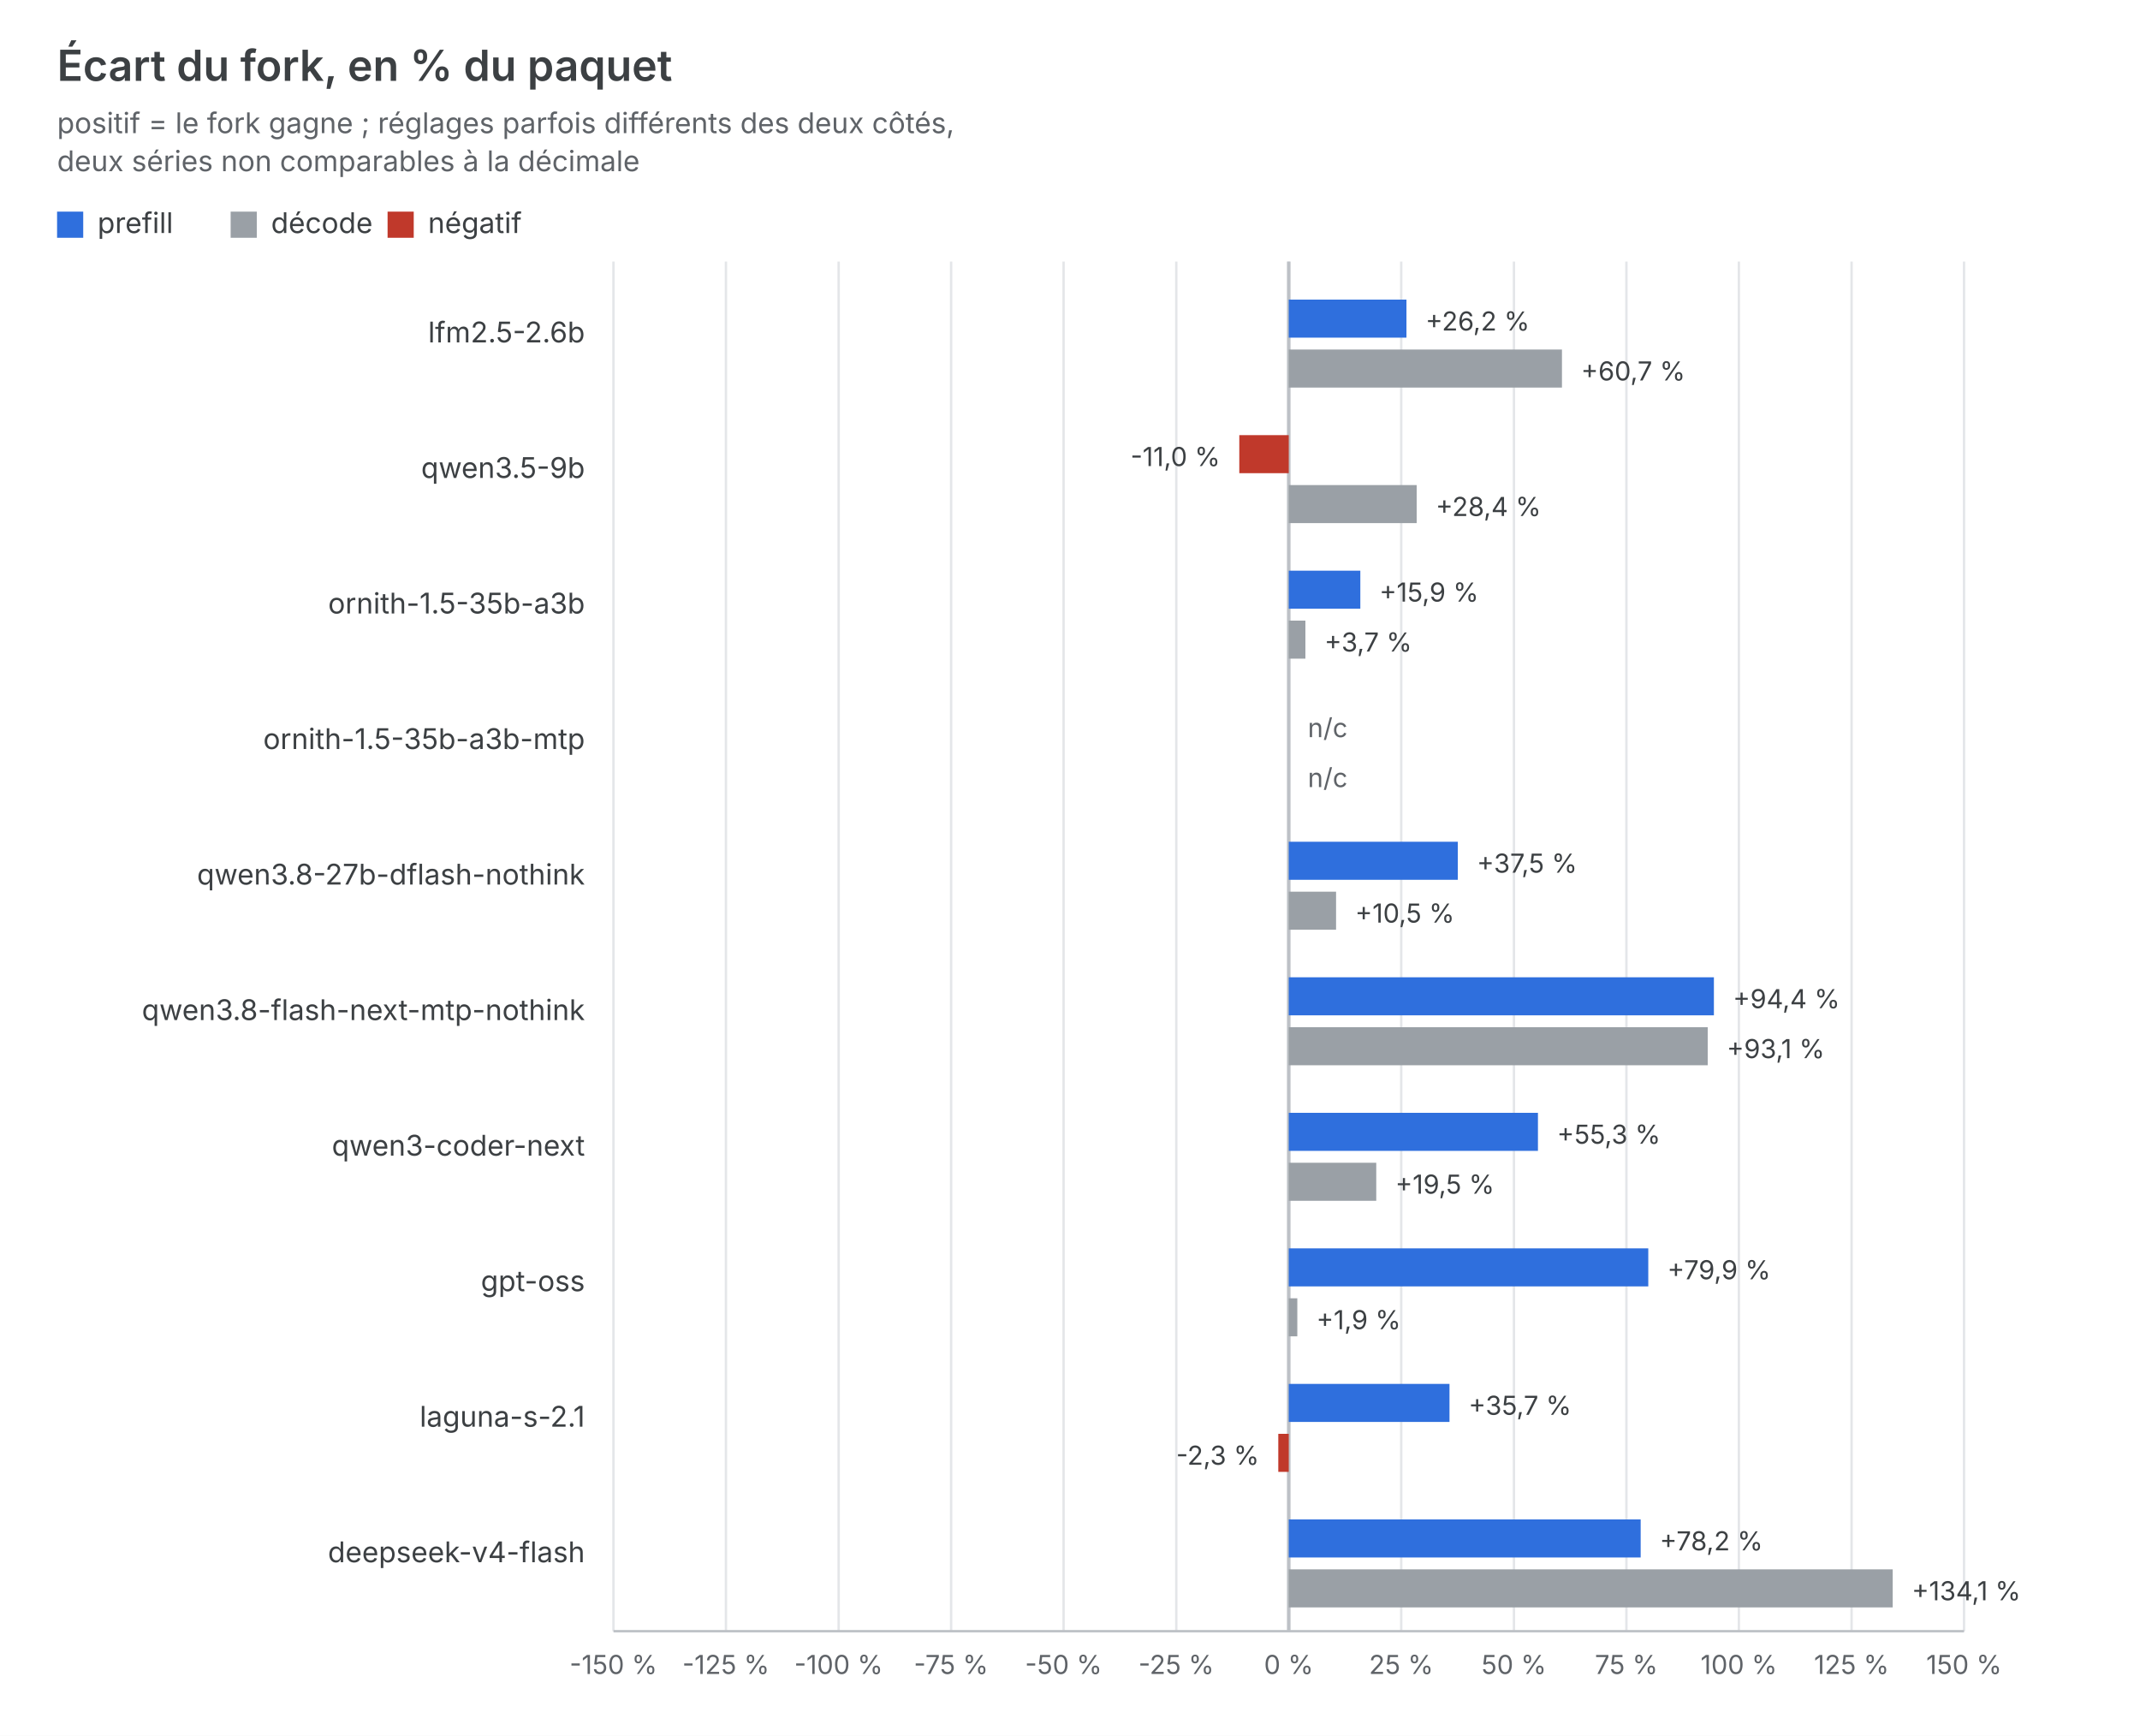
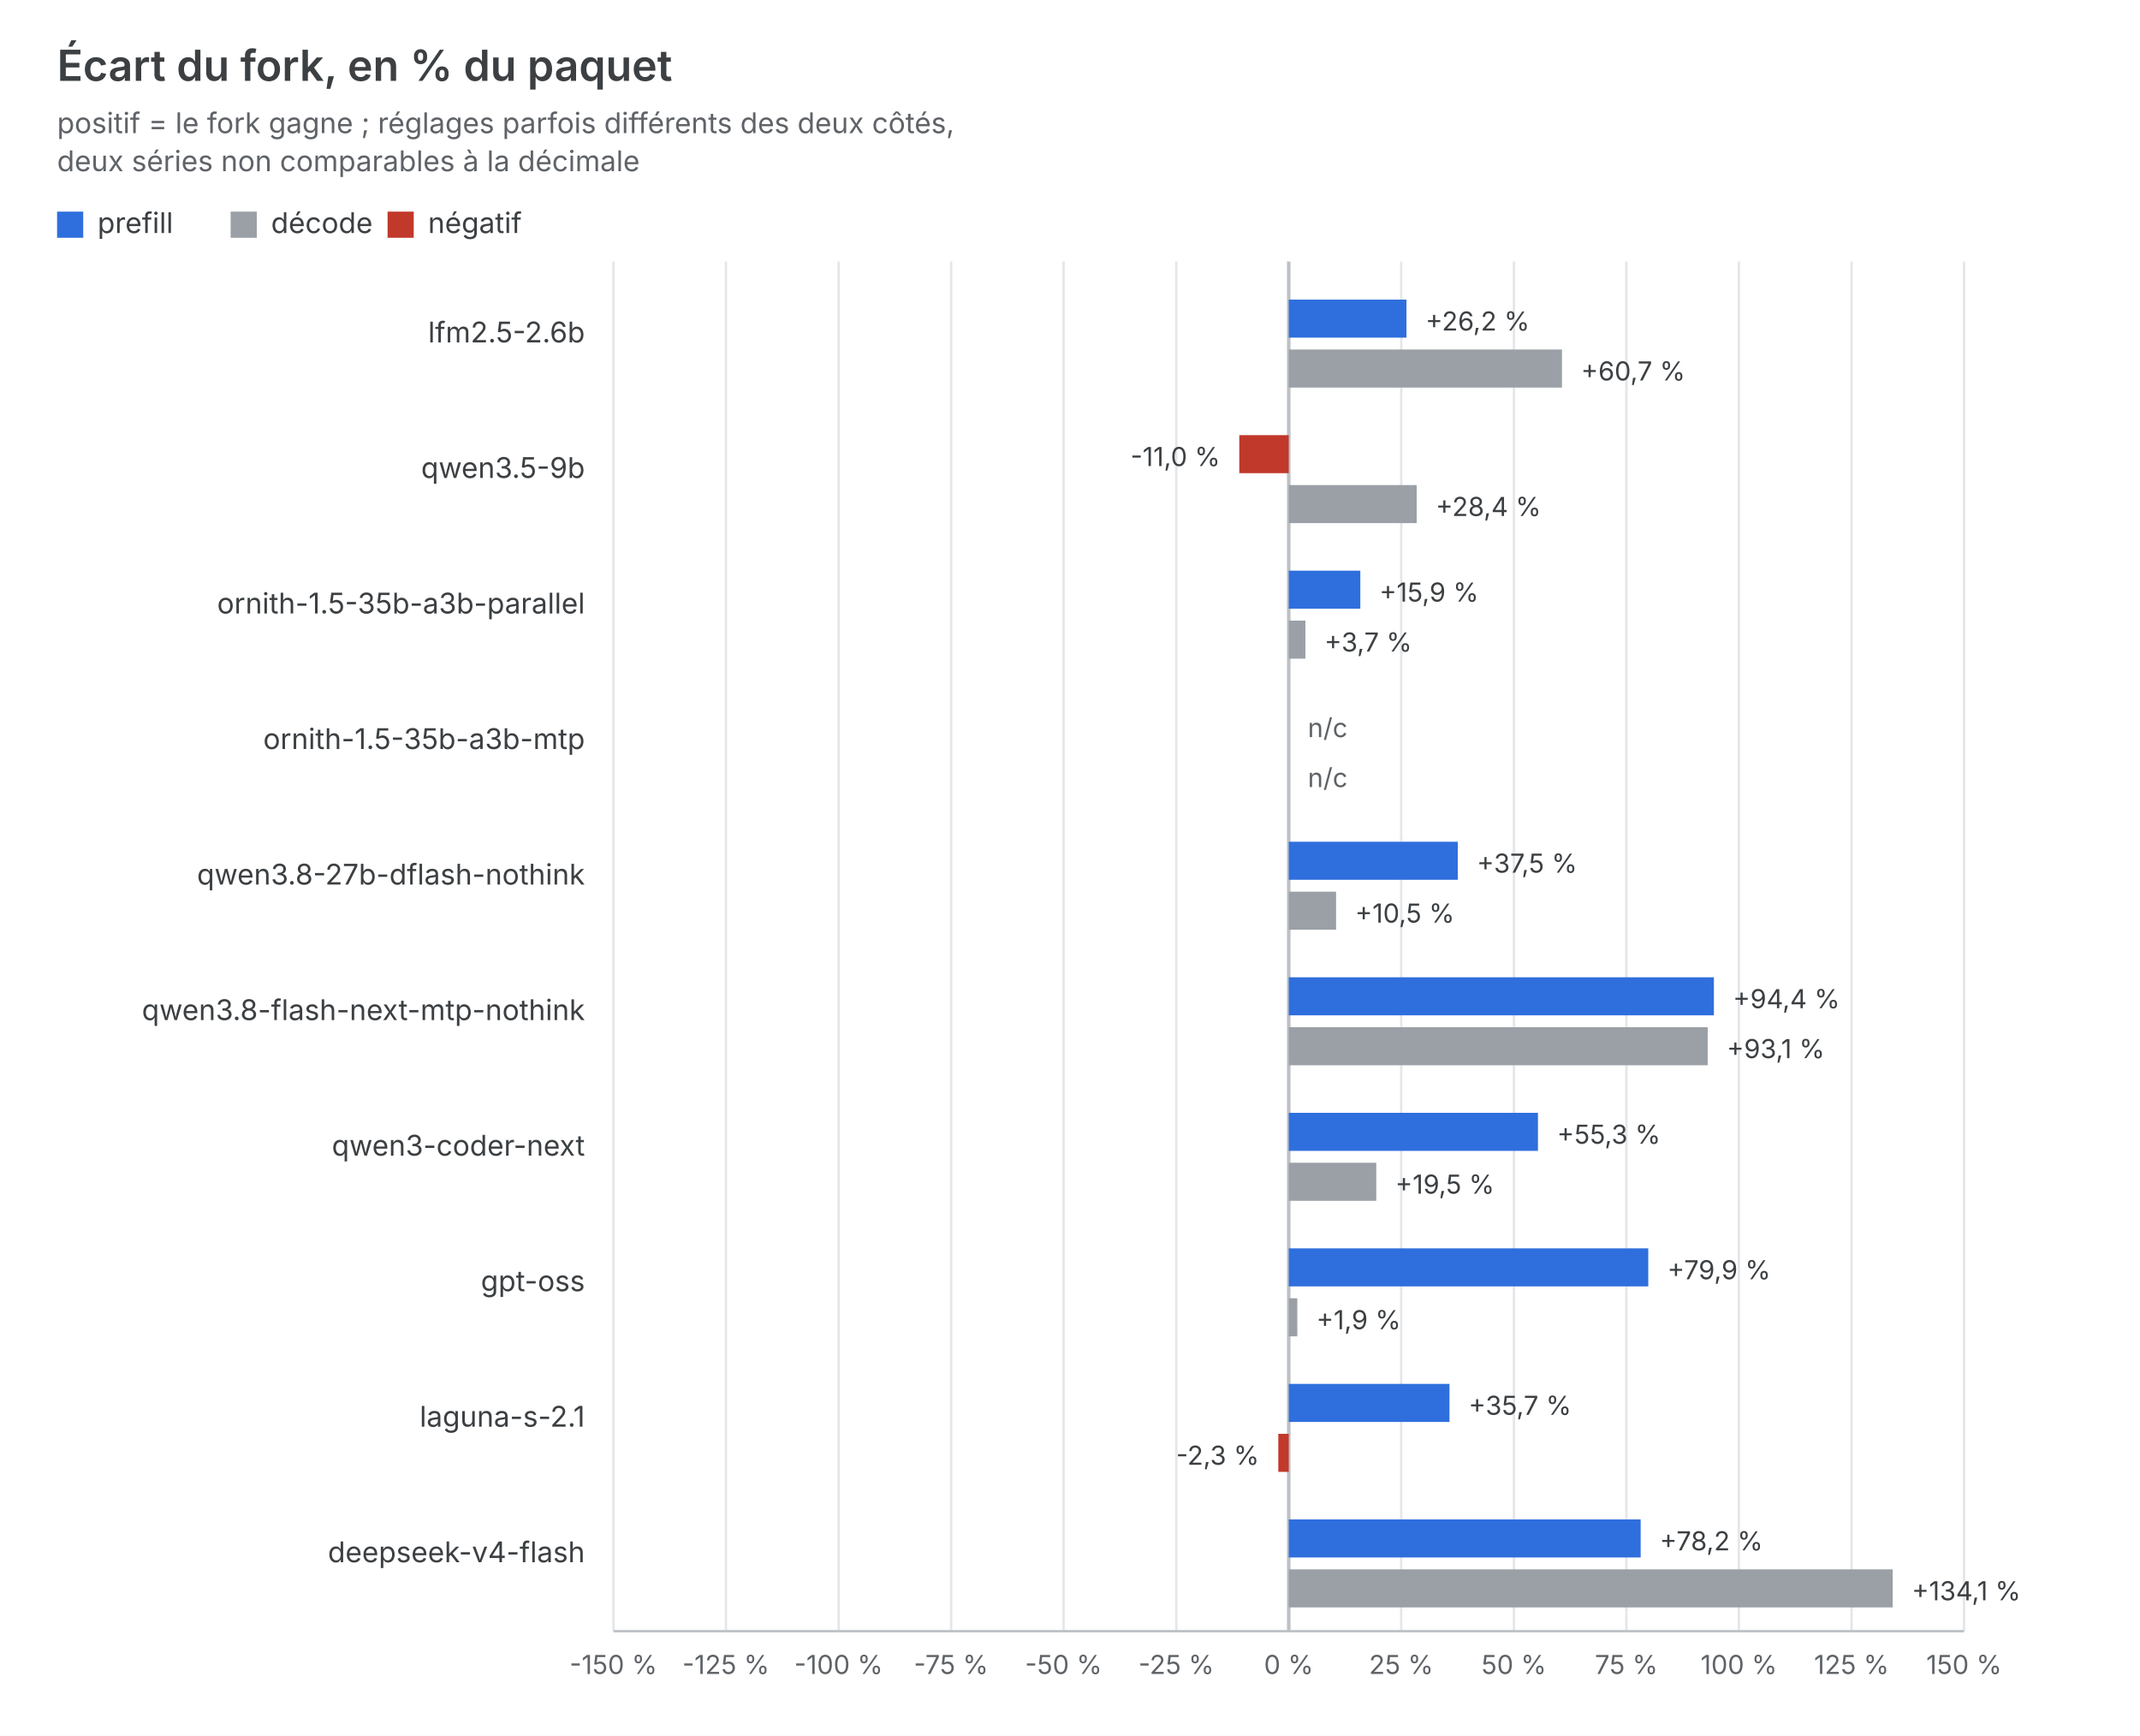
<svg xmlns="http://www.w3.org/2000/svg" width="900" height="730" viewBox="0 0 900 730" role="img" aria-label="Écart du fork, en % du paquet">
  <rect x="0" y="0" width="900" height="730" fill="#ffffff" />
  <text x="24.0" y="34.0" font-family="Inter, Helvetica, Arial, sans-serif" font-size="18" fill="#3c4043" text-anchor="start" font-weight="600">Écart du fork, en % du paquet</text>
  <text x="24.0" y="56.0" font-family="Inter, Helvetica, Arial, sans-serif" font-size="12" fill="#5f6368" text-anchor="start">positif = le fork gagne ; réglages parfois différents des deux côtés,</text>
  <text x="24.0" y="72.0" font-family="Inter, Helvetica, Arial, sans-serif" font-size="12" fill="#5f6368" text-anchor="start">deux séries non comparables à la décimale</text>
  <rect x="24.0" y="89.0" width="11" height="11" fill="#2f6fdd" />
  <text x="41.0" y="98.0" font-family="Inter, Helvetica, Arial, sans-serif" font-size="12" fill="#3c4043" text-anchor="start">prefill</text>
  <rect x="97.0" y="89.0" width="11" height="11" fill="#9aa0a6" />
  <text x="114.0" y="98.0" font-family="Inter, Helvetica, Arial, sans-serif" font-size="12" fill="#3c4043" text-anchor="start">décode</text>
  <rect x="163.0" y="89.0" width="11" height="11" fill="#c0392b" />
  <text x="180.0" y="98.0" font-family="Inter, Helvetica, Arial, sans-serif" font-size="12" fill="#3c4043" text-anchor="start">négatif</text>
  <line x1="258.0" y1="110.0" x2="258.0" y2="686.0" stroke="#e4e6e9" stroke-width="1.0" />
  <text x="258.0" y="704.0" font-family="Inter, Helvetica, Arial, sans-serif" font-size="11" fill="#5f6368" text-anchor="middle">-150 %</text>
  <line x1="305.3" y1="110.0" x2="305.3" y2="686.0" stroke="#e4e6e9" stroke-width="1.0" />
  <text x="305.3" y="704.0" font-family="Inter, Helvetica, Arial, sans-serif" font-size="11" fill="#5f6368" text-anchor="middle">-125 %</text>
  <line x1="352.7" y1="110.0" x2="352.7" y2="686.0" stroke="#e4e6e9" stroke-width="1.0" />
  <text x="352.7" y="704.0" font-family="Inter, Helvetica, Arial, sans-serif" font-size="11" fill="#5f6368" text-anchor="middle">-100 %</text>
  <line x1="400.0" y1="110.0" x2="400.0" y2="686.0" stroke="#e4e6e9" stroke-width="1.0" />
  <text x="400.0" y="704.0" font-family="Inter, Helvetica, Arial, sans-serif" font-size="11" fill="#5f6368" text-anchor="middle">-75 %</text>
  <line x1="447.3" y1="110.0" x2="447.3" y2="686.0" stroke="#e4e6e9" stroke-width="1.0" />
  <text x="447.3" y="704.0" font-family="Inter, Helvetica, Arial, sans-serif" font-size="11" fill="#5f6368" text-anchor="middle">-50 %</text>
  <line x1="494.7" y1="110.0" x2="494.7" y2="686.0" stroke="#e4e6e9" stroke-width="1.0" />
  <text x="494.7" y="704.0" font-family="Inter, Helvetica, Arial, sans-serif" font-size="11" fill="#5f6368" text-anchor="middle">-25 %</text>
  <line x1="542.0" y1="110.0" x2="542.0" y2="686.0" stroke="#e4e6e9" stroke-width="1.0" />
  <text x="542.0" y="704.0" font-family="Inter, Helvetica, Arial, sans-serif" font-size="11" fill="#5f6368" text-anchor="middle">0 %</text>
  <line x1="589.3" y1="110.0" x2="589.3" y2="686.0" stroke="#e4e6e9" stroke-width="1.0" />
  <text x="589.3" y="704.0" font-family="Inter, Helvetica, Arial, sans-serif" font-size="11" fill="#5f6368" text-anchor="middle">25 %</text>
  <line x1="636.7" y1="110.0" x2="636.7" y2="686.0" stroke="#e4e6e9" stroke-width="1.0" />
  <text x="636.7" y="704.0" font-family="Inter, Helvetica, Arial, sans-serif" font-size="11" fill="#5f6368" text-anchor="middle">50 %</text>
  <line x1="684.0" y1="110.0" x2="684.0" y2="686.0" stroke="#e4e6e9" stroke-width="1.0" />
  <text x="684.0" y="704.0" font-family="Inter, Helvetica, Arial, sans-serif" font-size="11" fill="#5f6368" text-anchor="middle">75 %</text>
  <line x1="731.3" y1="110.0" x2="731.3" y2="686.0" stroke="#e4e6e9" stroke-width="1.0" />
  <text x="731.3" y="704.0" font-family="Inter, Helvetica, Arial, sans-serif" font-size="11" fill="#5f6368" text-anchor="middle">100 %</text>
  <line x1="778.7" y1="110.0" x2="778.7" y2="686.0" stroke="#e4e6e9" stroke-width="1.0" />
  <text x="778.7" y="704.0" font-family="Inter, Helvetica, Arial, sans-serif" font-size="11" fill="#5f6368" text-anchor="middle">125 %</text>
  <line x1="826.0" y1="110.0" x2="826.0" y2="686.0" stroke="#e4e6e9" stroke-width="1.0" />
  <text x="826.0" y="704.0" font-family="Inter, Helvetica, Arial, sans-serif" font-size="11" fill="#5f6368" text-anchor="middle">150 %</text>
  <line x1="258.0" y1="686.0" x2="826.0" y2="686.0" stroke="#bdc1c6" stroke-width="1.0" />
  <line x1="542.0" y1="110.0" x2="542.0" y2="686.0" stroke="#bdc1c6" stroke-width="1.5" />
  <text x="246.0" y="144.0" font-family="Inter, Helvetica, Arial, sans-serif" font-size="12" fill="#3c4043" text-anchor="end">lfm2.5-2.6b</text>
  <rect x="542.0" y="126.0" width="49.5" height="16.0" fill="#2f6fdd" />
  <text x="599.5" y="139.0" font-family="Inter, Helvetica, Arial, sans-serif" font-size="11" fill="#3c4043" text-anchor="start">+26,2 %</text>
  <rect x="542.0" y="147.0" width="114.9" height="16.0" fill="#9aa0a6" />
  <text x="664.9" y="160.0" font-family="Inter, Helvetica, Arial, sans-serif" font-size="11" fill="#3c4043" text-anchor="start">+60,7 %</text>
  <text x="246.0" y="201.0" font-family="Inter, Helvetica, Arial, sans-serif" font-size="12" fill="#3c4043" text-anchor="end">qwen3.5-9b</text>
  <rect x="521.2" y="183.0" width="20.8" height="16.0" fill="#c0392b" />
  <text x="513.2" y="196.0" font-family="Inter, Helvetica, Arial, sans-serif" font-size="11" fill="#3c4043" text-anchor="end">-11,0 %</text>
  <rect x="542.0" y="204.0" width="53.8" height="16.0" fill="#9aa0a6" />
  <text x="603.8" y="217.0" font-family="Inter, Helvetica, Arial, sans-serif" font-size="11" fill="#3c4043" text-anchor="start">+28,4 %</text>
-   <text x="246.0" y="258.0" font-family="Inter, Helvetica, Arial, sans-serif" font-size="12" fill="#3c4043" text-anchor="end">ornith-1.5-35b-a3b</text>
+   <text x="246.0" y="258.0" font-family="Inter, Helvetica, Arial, sans-serif" font-size="12" fill="#3c4043" text-anchor="end">ornith-1.5-35b-a3b-parallel</text>
  <rect x="542.0" y="240.0" width="30.1" height="16.0" fill="#2f6fdd" />
  <text x="580.1" y="253.0" font-family="Inter, Helvetica, Arial, sans-serif" font-size="11" fill="#3c4043" text-anchor="start">+15,9 %</text>
  <rect x="542.0" y="261.0" width="7.0" height="16.0" fill="#9aa0a6" />
  <text x="557.0" y="274.0" font-family="Inter, Helvetica, Arial, sans-serif" font-size="11" fill="#3c4043" text-anchor="start">+3,7 %</text>
  <text x="246.0" y="315.0" font-family="Inter, Helvetica, Arial, sans-serif" font-size="12" fill="#3c4043" text-anchor="end">ornith-1.5-35b-a3b-mtp</text>
  <text x="550.0" y="310.0" font-family="Inter, Helvetica, Arial, sans-serif" font-size="11" fill="#5f6368" text-anchor="start">n/c</text>
  <text x="550.0" y="331.0" font-family="Inter, Helvetica, Arial, sans-serif" font-size="11" fill="#5f6368" text-anchor="start">n/c</text>
  <text x="246.0" y="372.0" font-family="Inter, Helvetica, Arial, sans-serif" font-size="12" fill="#3c4043" text-anchor="end">qwen3.8-27b-dflash-nothink</text>
  <rect x="542.0" y="354.0" width="71.1" height="16.0" fill="#2f6fdd" />
  <text x="621.1" y="367.0" font-family="Inter, Helvetica, Arial, sans-serif" font-size="11" fill="#3c4043" text-anchor="start">+37,5 %</text>
  <rect x="542.0" y="375.0" width="19.9" height="16.0" fill="#9aa0a6" />
  <text x="569.9" y="388.0" font-family="Inter, Helvetica, Arial, sans-serif" font-size="11" fill="#3c4043" text-anchor="start">+10,5 %</text>
  <text x="246.0" y="429.0" font-family="Inter, Helvetica, Arial, sans-serif" font-size="12" fill="#3c4043" text-anchor="end">qwen3.8-flash-next-mtp-nothink</text>
  <rect x="542.0" y="411.0" width="178.8" height="16.0" fill="#2f6fdd" />
  <text x="728.8" y="424.0" font-family="Inter, Helvetica, Arial, sans-serif" font-size="11" fill="#3c4043" text-anchor="start">+94,4 %</text>
  <rect x="542.0" y="432.0" width="176.2" height="16.0" fill="#9aa0a6" />
  <text x="726.2" y="445.0" font-family="Inter, Helvetica, Arial, sans-serif" font-size="11" fill="#3c4043" text-anchor="start">+93,1 %</text>
  <text x="246.0" y="486.0" font-family="Inter, Helvetica, Arial, sans-serif" font-size="12" fill="#3c4043" text-anchor="end">qwen3-coder-next</text>
  <rect x="542.0" y="468.0" width="104.8" height="16.0" fill="#2f6fdd" />
  <text x="654.8" y="481.0" font-family="Inter, Helvetica, Arial, sans-serif" font-size="11" fill="#3c4043" text-anchor="start">+55,3 %</text>
  <rect x="542.0" y="489.0" width="36.8" height="16.0" fill="#9aa0a6" />
  <text x="586.8" y="502.0" font-family="Inter, Helvetica, Arial, sans-serif" font-size="11" fill="#3c4043" text-anchor="start">+19,5 %</text>
  <text x="246.0" y="543.0" font-family="Inter, Helvetica, Arial, sans-serif" font-size="12" fill="#3c4043" text-anchor="end">gpt-oss</text>
  <rect x="542.0" y="525.0" width="151.2" height="16.0" fill="#2f6fdd" />
  <text x="701.2" y="538.0" font-family="Inter, Helvetica, Arial, sans-serif" font-size="11" fill="#3c4043" text-anchor="start">+79,9 %</text>
  <rect x="542.0" y="546.0" width="3.6" height="16.0" fill="#9aa0a6" />
  <text x="553.6" y="559.0" font-family="Inter, Helvetica, Arial, sans-serif" font-size="11" fill="#3c4043" text-anchor="start">+1,9 %</text>
  <text x="246.0" y="600.0" font-family="Inter, Helvetica, Arial, sans-serif" font-size="12" fill="#3c4043" text-anchor="end">laguna-s-2.1</text>
  <rect x="542.0" y="582.0" width="67.6" height="16.0" fill="#2f6fdd" />
  <text x="617.6" y="595.0" font-family="Inter, Helvetica, Arial, sans-serif" font-size="11" fill="#3c4043" text-anchor="start">+35,7 %</text>
  <rect x="537.6" y="603.0" width="4.4" height="16.0" fill="#c0392b" />
  <text x="529.6" y="616.0" font-family="Inter, Helvetica, Arial, sans-serif" font-size="11" fill="#3c4043" text-anchor="end">-2,3 %</text>
  <text x="246.0" y="657.0" font-family="Inter, Helvetica, Arial, sans-serif" font-size="12" fill="#3c4043" text-anchor="end">deepseek-v4-flash</text>
  <rect x="542.0" y="639.0" width="148.0" height="16.0" fill="#2f6fdd" />
  <text x="698.0" y="652.0" font-family="Inter, Helvetica, Arial, sans-serif" font-size="11" fill="#3c4043" text-anchor="start">+78,2 %</text>
  <rect x="542.0" y="660.0" width="254.0" height="16.0" fill="#9aa0a6" />
  <text x="804.0" y="673.0" font-family="Inter, Helvetica, Arial, sans-serif" font-size="11" fill="#3c4043" text-anchor="start">+134,1 %</text>
</svg>
